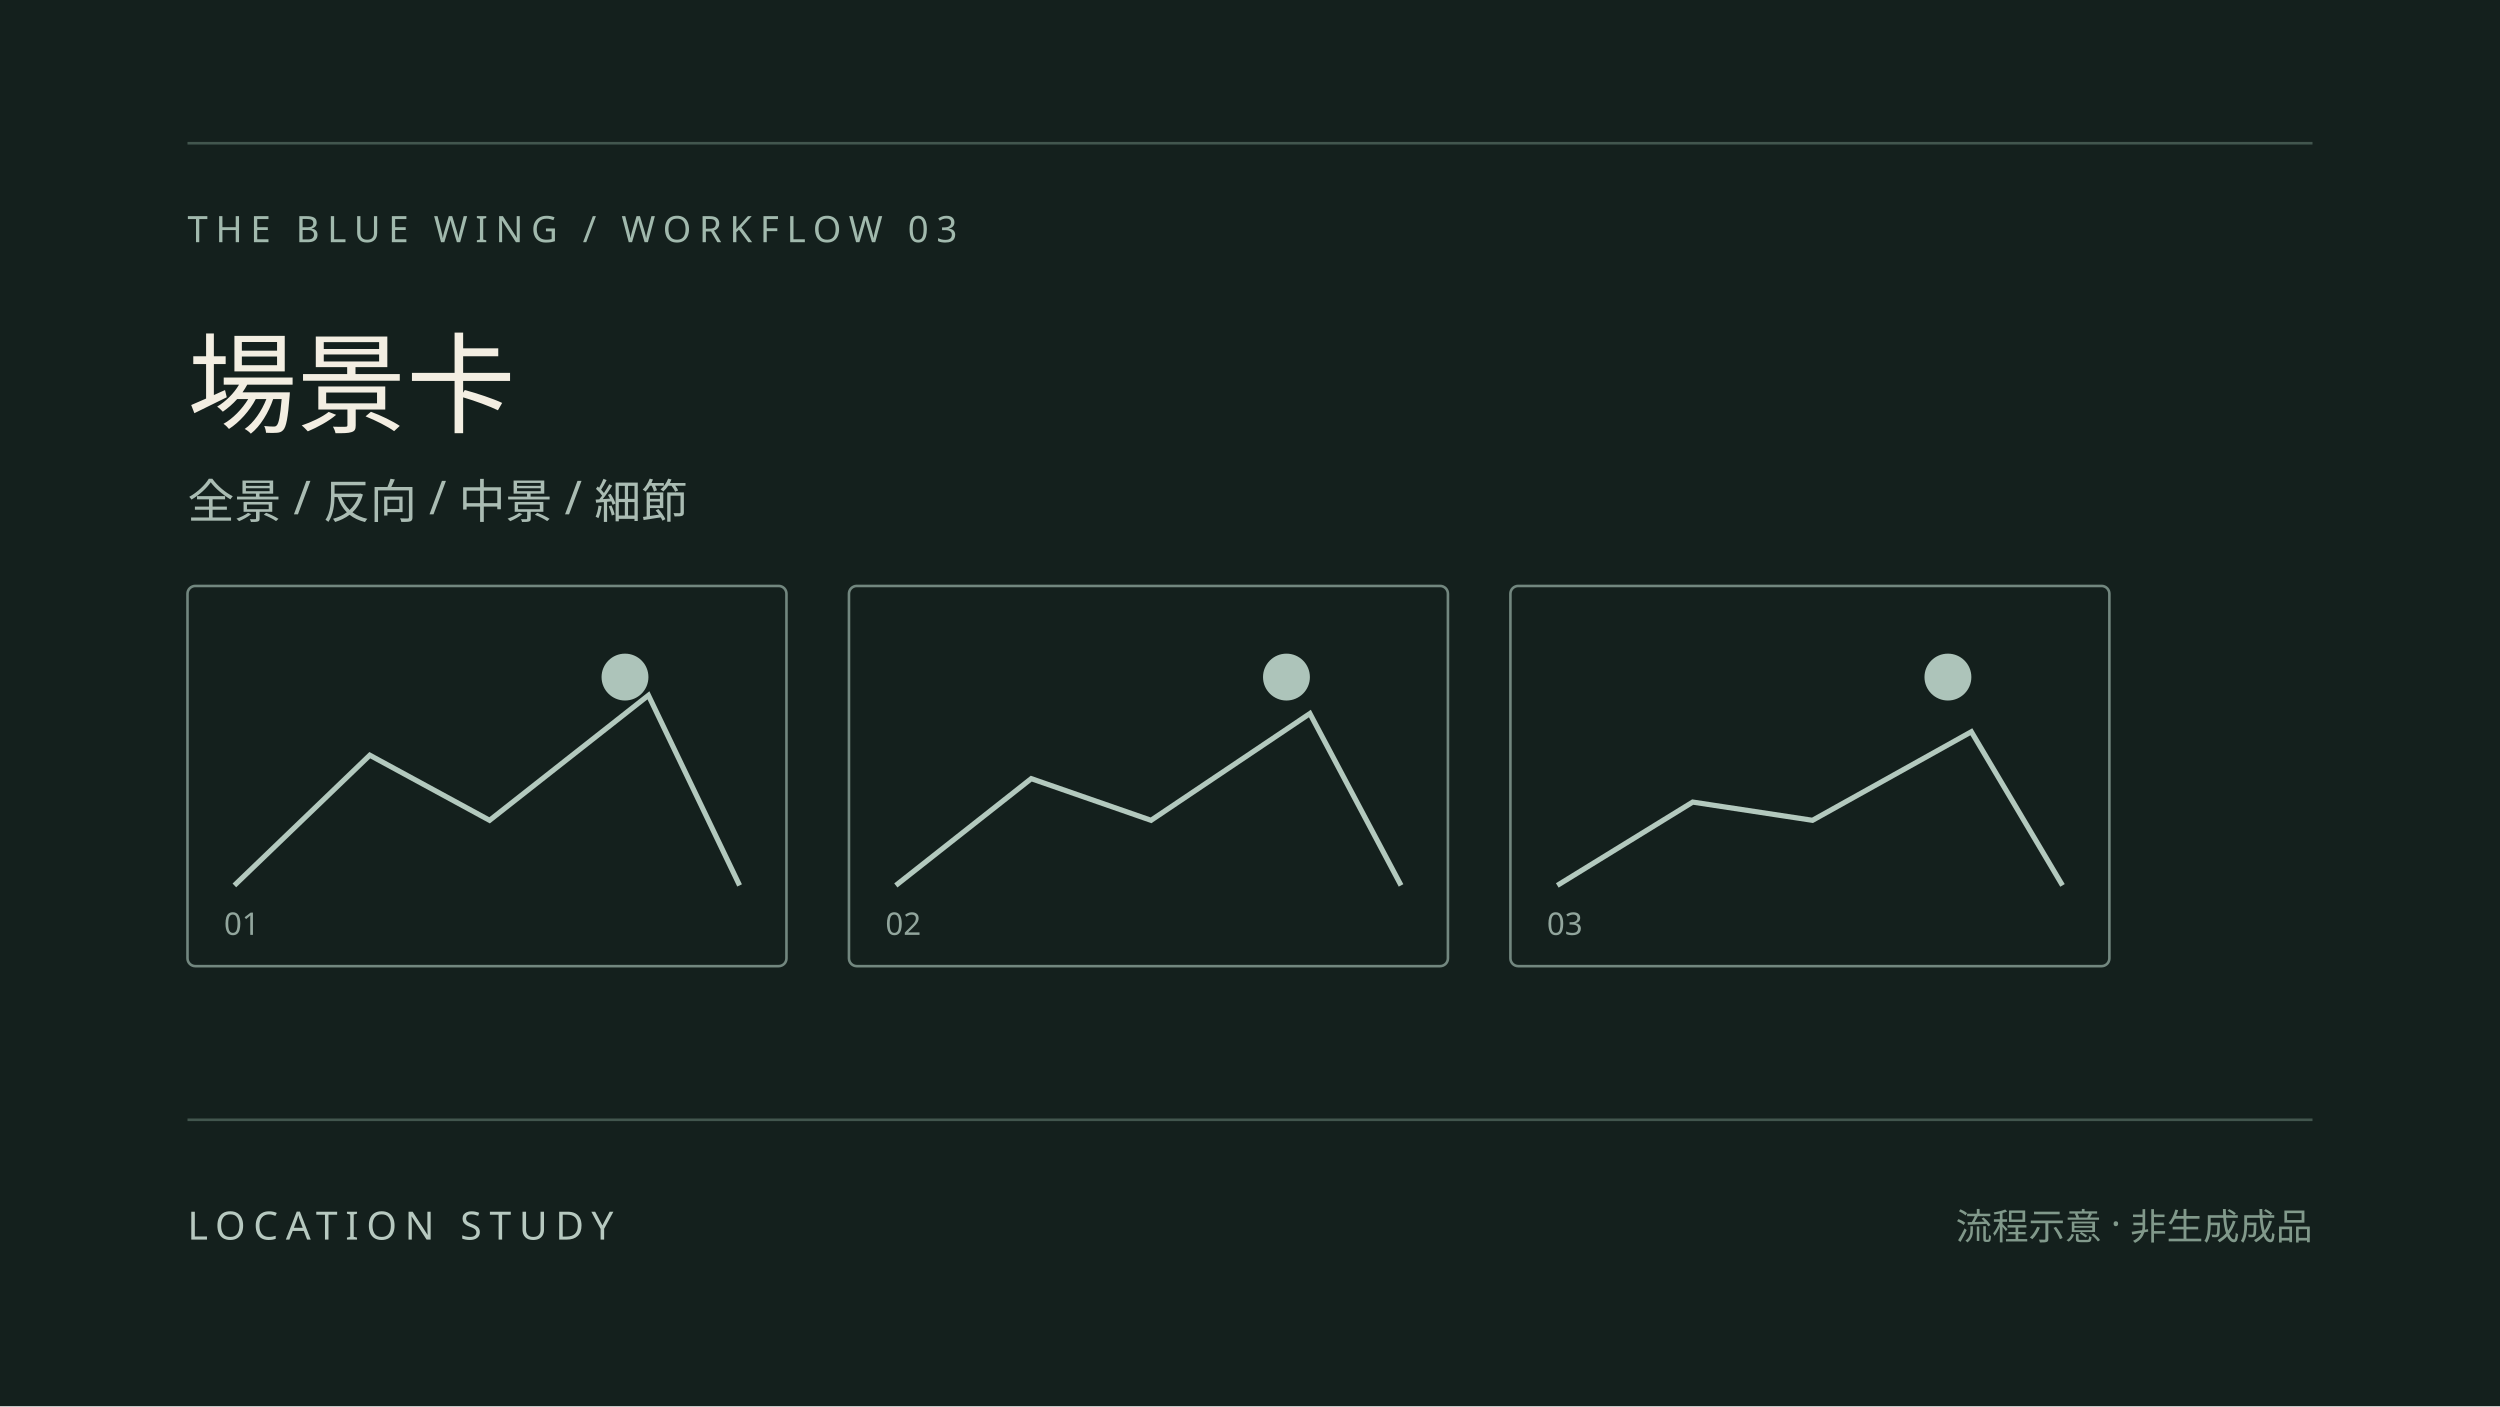
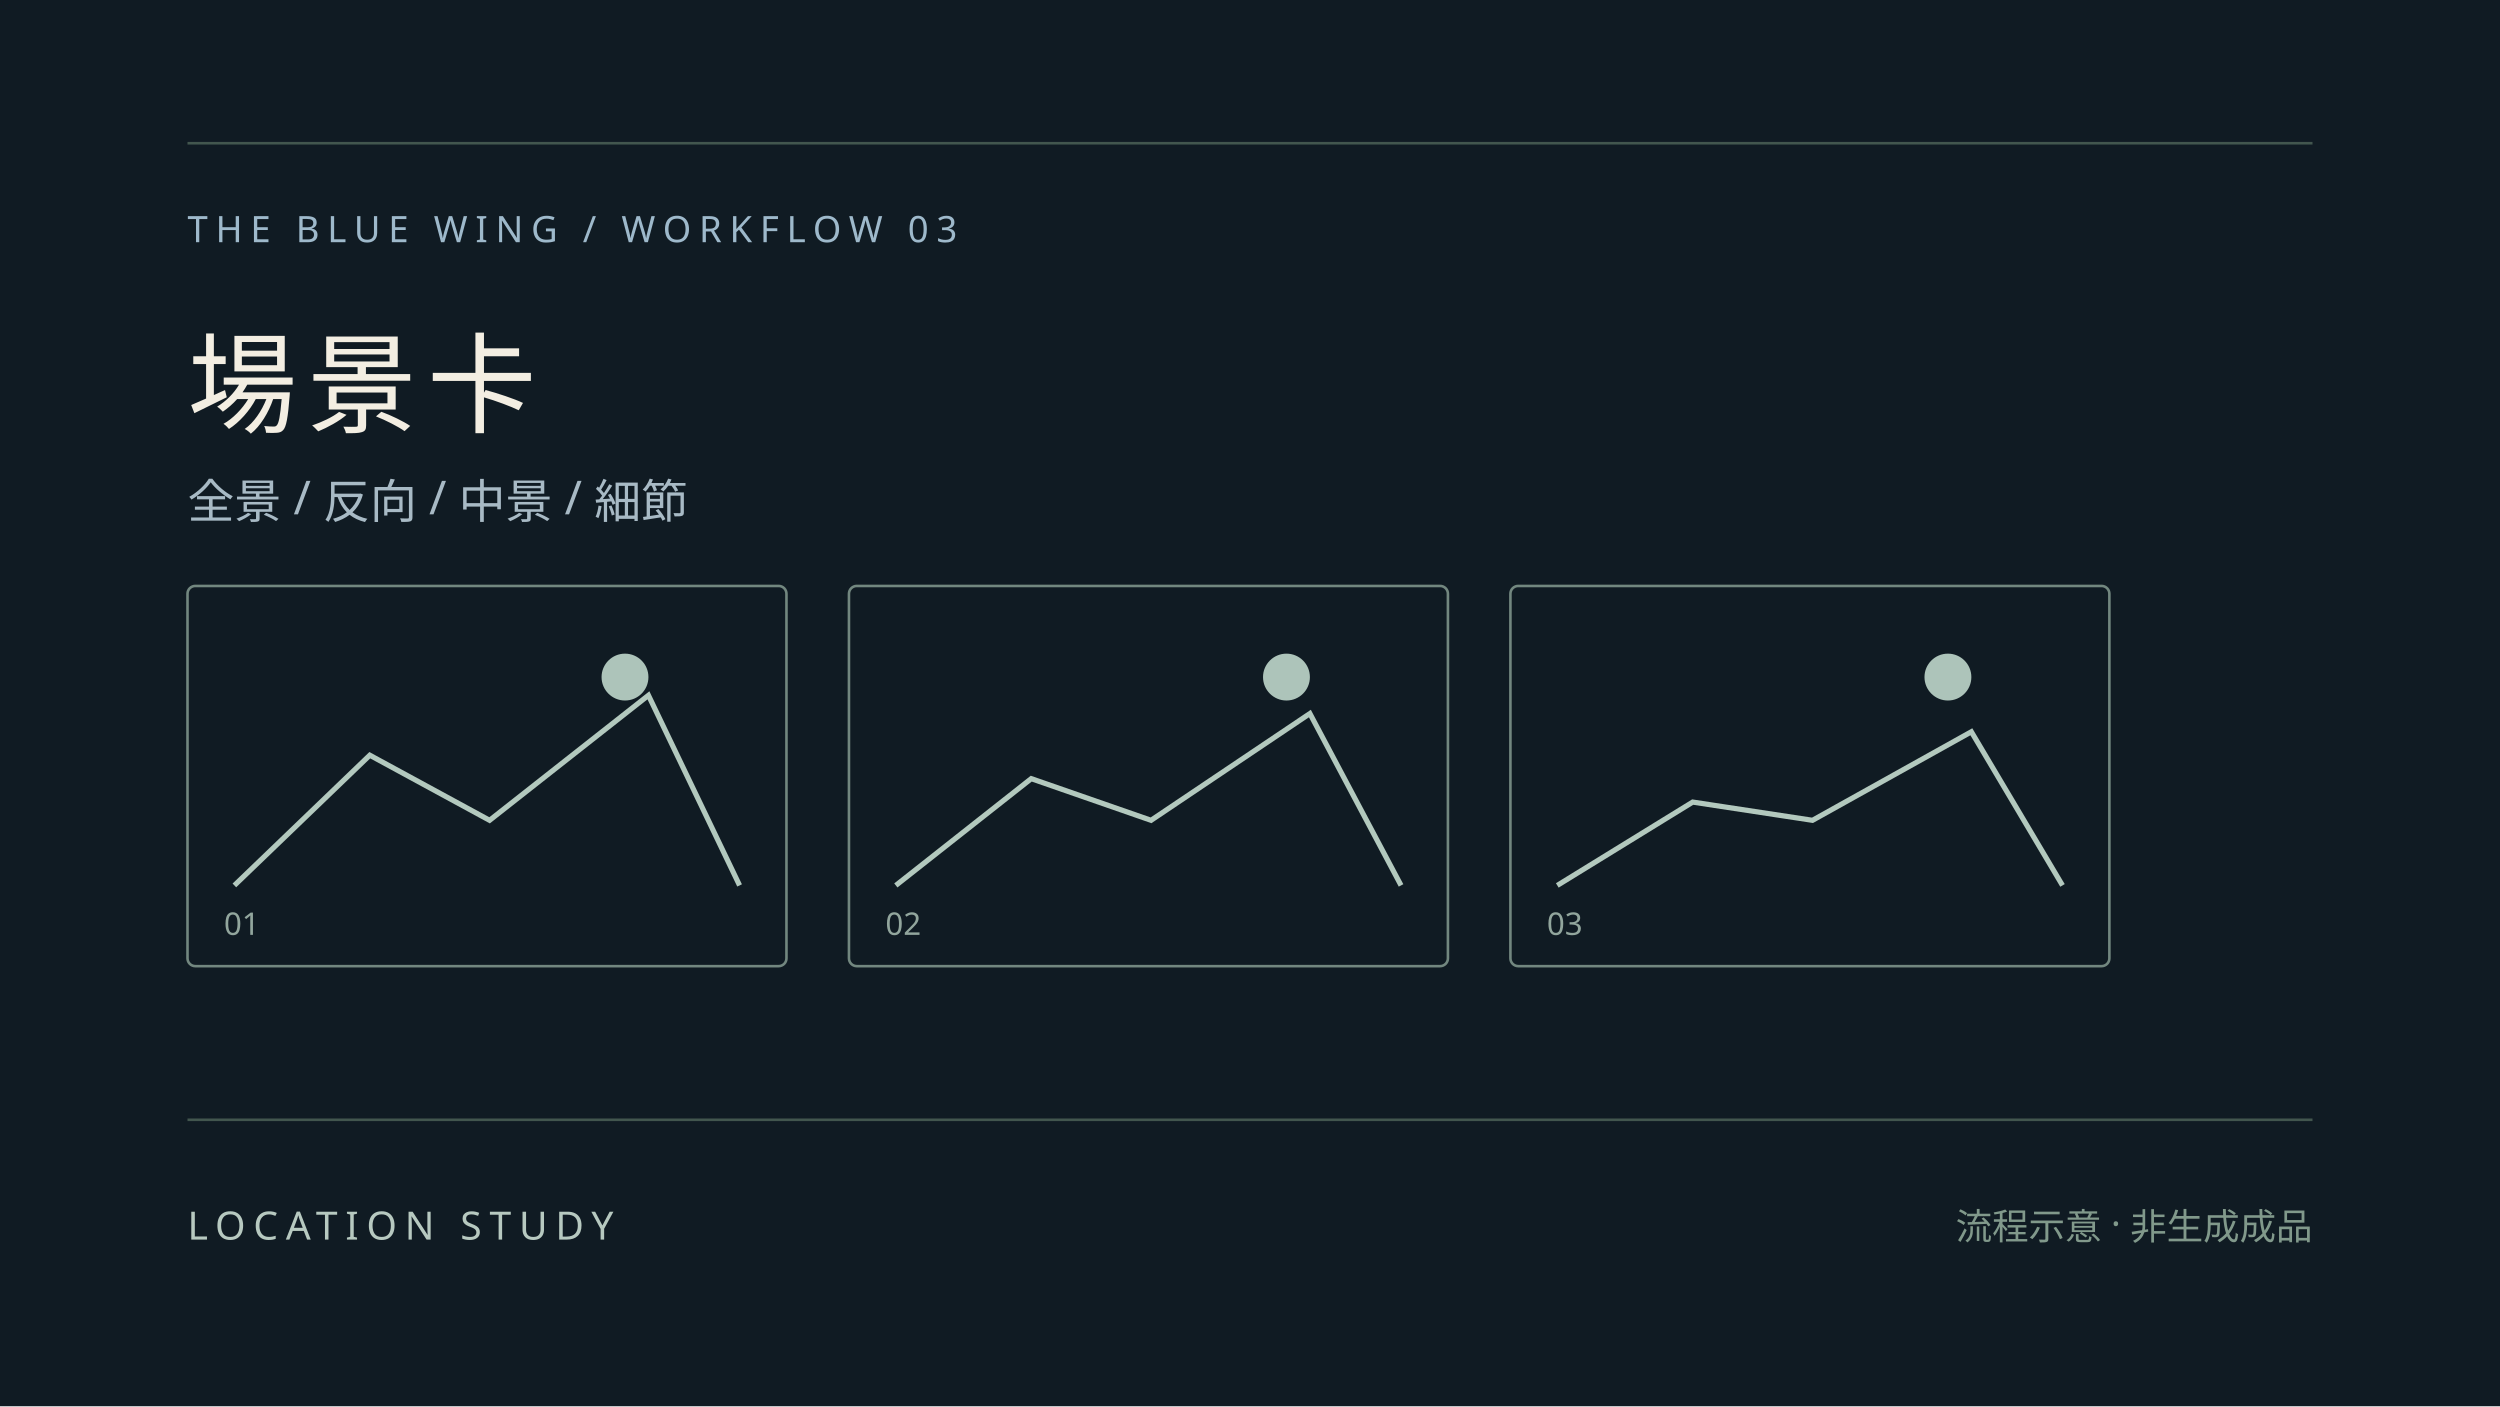
<svg xmlns="http://www.w3.org/2000/svg" width="960" height="540" viewBox="0 0 960 540">
-   <rect width="960" height="540" fill="#14201d" />
+   <rect width="960" height="540" fill="#101b23" />
  <path d="M72 55H888M72 430H888" stroke="#42564e" />
  <g font-family="sans-serif">
-     <text x="72" y="93" fill="#a1b9ad" font-size="14" letter-spacing="3">THE BLUE WING / WORKFLOW 03</text>
-     <text x="72" y="163" fill="#f3eee2" font-size="42">場景卡</text>
-     <text x="72" y="199" fill="#aabcb3" font-size="18">全景 / 反向 / 中景 / 細節</text>
+     <text x="72" y="93" fill="#9eb9cb" font-size="14" letter-spacing="3">THE BLUE WING / WORKFLOW 03</text>
+     <text x="72" y="163" fill="#f3eee2" font-family="Noto Serif TC, Songti TC, PMingLiU, serif" font-size="42" letter-spacing="4">場景卡</text>
+     <text x="72" y="199" fill="#a8bac5" font-size="18">全景 / 反向 / 中景 / 細節</text>
    <g transform="translate(72,225)">
      <rect width="230" height="146" rx="3" fill="none" stroke="#72877f" />
      <path d="M18 115 L70 65 L116 90 L177 42 L212 115" fill="none" stroke="#b3c9be" stroke-width="2" />
      <circle cx="168" cy="35" r="9" fill="#adc4ba" />
      <text x="14" y="134" fill="#92a69d" font-size="12">01</text>
    </g>
    <g transform="translate(326,225)">
      <rect width="230" height="146" rx="3" fill="none" stroke="#72877f" />
      <path d="M18 115 L70 74 L116 90 L177 49 L212 115" fill="none" stroke="#b3c9be" stroke-width="2" />
      <circle cx="168" cy="35" r="9" fill="#adc4ba" />
      <text x="14" y="134" fill="#92a69d" font-size="12">02</text>
    </g>
    <g transform="translate(580,225)">
      <rect width="230" height="146" rx="3" fill="none" stroke="#72877f" />
      <path d="M18 115 L70 83 L116 90 L177 56 L212 115" fill="none" stroke="#b3c9be" stroke-width="2" />
      <circle cx="168" cy="35" r="9" fill="#adc4ba" />
      <text x="14" y="134" fill="#92a69d" font-size="12">03</text>
    </g>
    <text x="72" y="476" fill="#b7c9c0" font-size="15" letter-spacing="3">LOCATION STUDY</text>
    <text x="888" y="476" fill="#81998b" text-anchor="end" font-size="14">流程示意 · 非生成成品</text>
  </g>
</svg>
